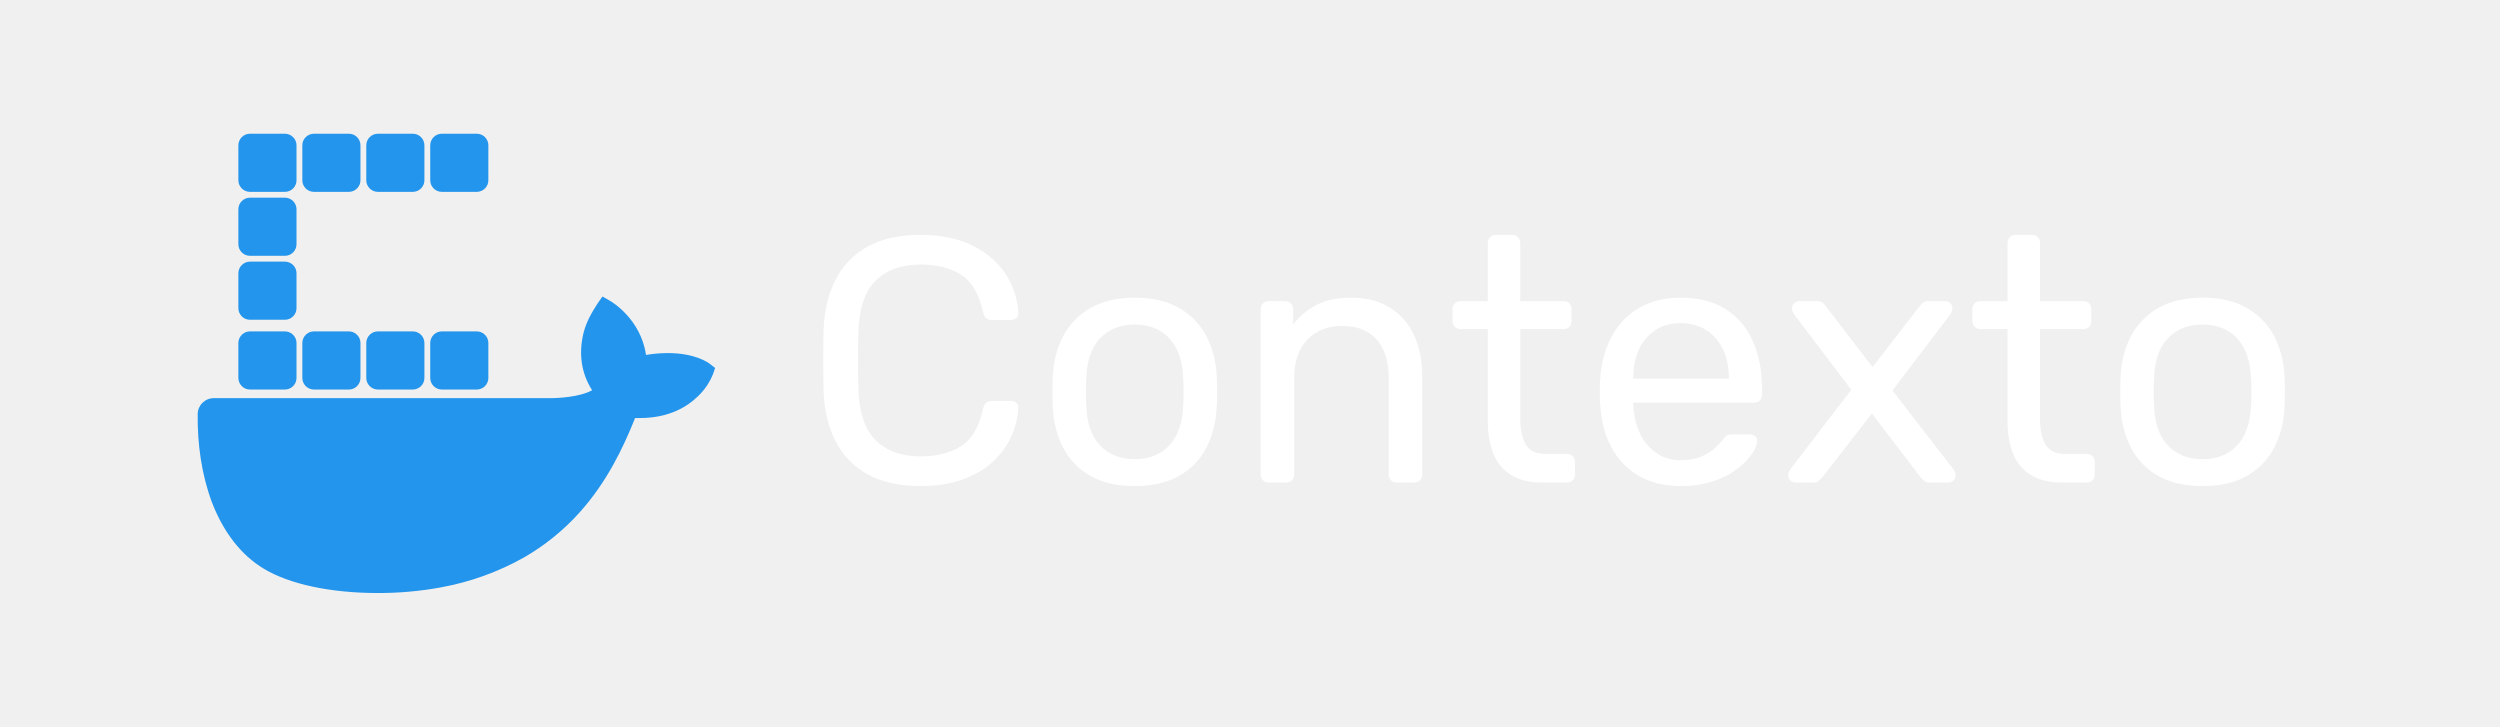
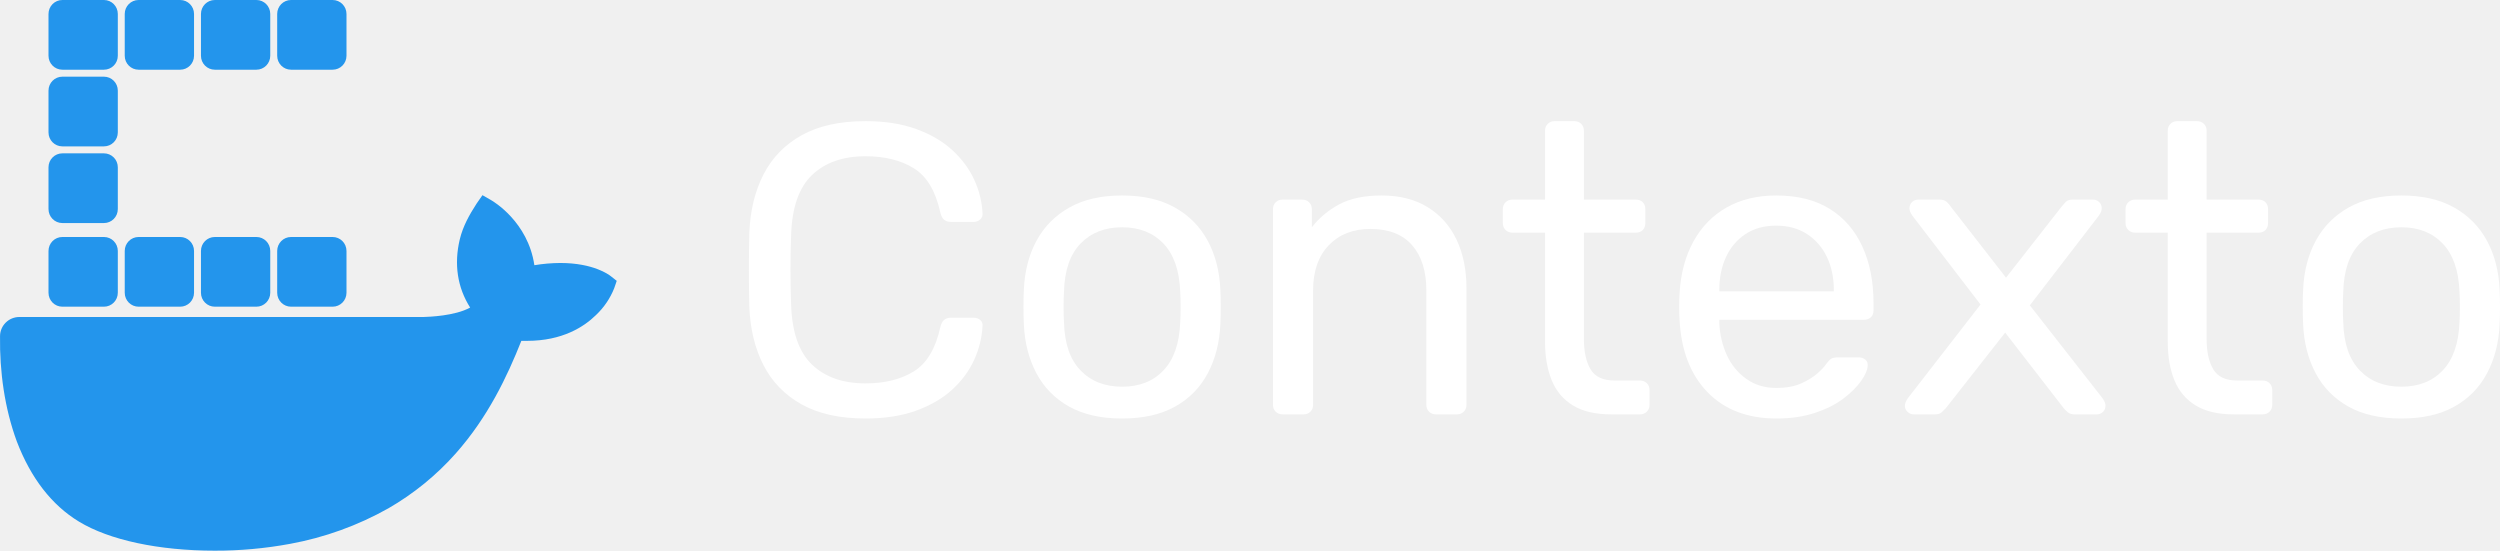
- <svg xmlns="http://www.w3.org/2000/svg" width="430px" height="125px" viewBox="0 0 430 125" version="1.1">
-   <g id="Github-logo" stroke="none" stroke-width="1" fill="none" fill-rule="evenodd">
-     <g id="Group" transform="translate(34, 23)" fill-rule="nonzero">
+ <svg xmlns="http://www.w3.org/2000/svg" width="227px" height="50px" viewBox="0 0 227 50" version="1.1">
+   <g id="Github-logo-dark" stroke="none" stroke-width="1" fill="none" fill-rule="evenodd">
+     <g id="Group" fill-rule="nonzero">
      <g id="icons8-docker" fill="#2395EC">
-         <path d="M88.122,39.605 C87.88,39.415 85.624,37.729 80.864,37.729 C79.606,37.735 78.353,37.841 77.114,38.048 C76.193,31.801 71.136,28.866 70.902,28.73 L69.624,28 L68.782,29.199 C67.729,30.812 66.799,32.477 66.348,34.345 C65.495,37.912 66.013,41.26 67.845,44.123 C65.631,45.343 61.859,45.451 61.142,45.477 L2.792,45.477 C1.258,45.479 0.014,46.706 0.004,48.222 C-0.064,53.312 0.66,58.564 2.43,63.343 C4.452,68.591 7.463,72.457 11.378,74.822 C15.765,77.48 22.893,79 30.973,79 C34.623,79.011 38.267,78.685 41.855,78.024 C46.843,77.117 51.644,75.392 56.057,72.921 C59.693,70.837 62.966,68.187 65.75,65.071 C70.402,59.86 73.173,54.059 75.234,48.902 C75.511,48.902 75.788,48.902 76.055,48.902 C81.15,48.902 84.281,46.885 86.008,45.195 C87.156,44.117 88.053,42.804 88.634,41.35 L89,40.292 L88.122,39.605 Z" id="Path" />
-         <path d="M15,44 L9,44 C7.896,44 7,43.104 7,42 L7,36 C7,34.896 7.896,34 9,34 L15,34 C16.104,34 17,34.896 17,36 L17,42 C17,43.104 16.104,44 15,44 Z" id="Path" />
-         <path d="M26,44 L20,44 C18.896,44 18,43.104 18,42 L18,36 C18,34.896 18.896,34 20,34 L26,34 C27.104,34 28,34.896 28,36 L28,42 C28,43.104 27.104,44 26,44 Z" id="Path" />
-         <path d="M37,44 L31,44 C29.896,44 29,43.104 29,42 L29,36 C29,34.896 29.896,34 31,34 L37,34 C38.104,34 39,34.896 39,36 L39,42 C39,43.104 38.104,44 37,44 Z" id="Path" />
-         <path d="M48,44 L42,44 C40.896,44 40,43.104 40,42 L40,36 C40,34.896 40.896,34 42,34 L48,34 C49.104,34 50,34.896 50,36 L50,42 C50,43.104 49.104,44 48,44 Z" id="Path" />
-         <path d="M26,10 L20,10 C18.896,10 18,9.104 18,8 L18,2 C18,0.896 18.896,0 20,0 L26,0 C27.104,0 28,0.896 28,2 L28,8 C28,9.104 27.104,10 26,10 Z" id="Path" />
-         <path d="M37,10 L31,10 C29.896,10 29,9.104 29,8 L29,2 C29,0.896 29.896,0 31,0 L37,0 C38.104,0 39,0.896 39,2 L39,8 C39,9.104 38.104,10 37,10 Z" id="Path" />
-         <path d="M15,10 L9,10 C7.896,10 7,9.104 7,8 L7,2 C7,0.896 7.896,0 9,0 L15,0 C16.104,0 17,0.896 17,2 L17,8 C17,9.104 16.104,10 15,10 Z" id="Path" />
-         <path d="M48,10 L42,10 C40.896,10 40,9.104 40,8 L40,2 C40,0.896 40.896,0 42,0 L48,0 C49.104,0 50,0.896 50,2 L50,8 C50,9.104 49.104,10 48,10 Z" id="Path" />
-         <path d="M15,32 L9,32 C7.896,32 7,31.104 7,30 L7,24 C7,22.896 7.896,22 9,22 L15,22 C16.104,22 17,22.896 17,24 L17,30 C17,31.104 16.104,32 15,32 Z" id="Path" />
-         <path d="M15,21 L9,21 C7.896,21 7,20.104 7,19 L7,13 C7,11.896 7.896,11 9,11 L15,11 C16.104,11 17,11.896 17,13 L17,19 C17,20.104 16.104,21 15,21 Z" id="Path" />
+         <path d="M55.447,25.066 C55.295,24.946 53.876,23.879 50.88,23.879 C50.089,23.883 49.301,23.95 48.521,24.081 C47.941,20.127 44.759,18.27 44.612,18.184 L43.808,17.722 L43.279,18.481 C42.616,19.501 42.031,20.555 41.747,21.737 C41.21,23.995 41.536,26.114 42.689,27.926 C41.296,28.698 38.922,28.766 38.471,28.783 L1.757,28.783 C0.792,28.784 0.009,29.561 0.003,30.52 C-0.04,33.742 0.415,37.066 1.529,40.09 C2.802,43.412 4.696,45.859 7.159,47.356 C9.919,49.038 14.404,50 19.489,50 C21.785,50.007 24.078,49.801 26.336,49.382 C29.474,48.808 32.495,47.717 35.272,46.152 C37.56,44.833 39.619,43.156 41.371,41.184 C44.298,37.886 46.041,34.214 47.338,30.95 C47.513,30.95 47.687,30.95 47.855,30.95 C51.06,30.95 53.031,29.674 54.117,28.605 C54.84,27.922 55.404,27.091 55.77,26.171 L56,25.501 L55.447,25.066 Z" id="Path" />
+         <path d="M9.438,27.848 L5.663,27.848 C4.968,27.848 4.404,27.281 4.404,26.582 L4.404,22.785 C4.404,22.086 4.968,21.519 5.663,21.519 L9.438,21.519 C10.133,21.519 10.697,22.086 10.697,22.785 L10.697,26.582 C10.697,27.281 10.133,27.848 9.438,27.848 Z" id="Path" />
+         <path d="M16.36,27.848 L12.584,27.848 C11.89,27.848 11.326,27.281 11.326,26.582 L11.326,22.785 C11.326,22.086 11.89,21.519 12.584,21.519 L16.36,21.519 C17.054,21.519 17.618,22.086 17.618,22.785 L17.618,26.582 C17.618,27.281 17.054,27.848 16.36,27.848 Z" id="Path" />
+         <path d="M23.281,27.848 L19.506,27.848 C18.811,27.848 18.247,27.281 18.247,26.582 L18.247,22.785 C18.247,22.086 18.811,21.519 19.506,21.519 L23.281,21.519 C23.976,21.519 24.539,22.086 24.539,22.785 L24.539,26.582 C24.539,27.281 23.976,27.848 23.281,27.848 Z" id="Path" />
+         <path d="M30.202,27.848 L26.427,27.848 C25.732,27.848 25.169,27.281 25.169,26.582 L25.169,22.785 C25.169,22.086 25.732,21.519 26.427,21.519 L30.202,21.519 C30.897,21.519 31.461,22.086 31.461,22.785 L31.461,26.582 C31.461,27.281 30.897,27.848 30.202,27.848 Z" id="Path" />
+         <path d="M16.36,6.329 L12.584,6.329 C11.89,6.329 11.326,5.762 11.326,5.063 L11.326,1.266 C11.326,0.567 11.89,0 12.584,0 L16.36,0 C17.054,0 17.618,0.567 17.618,1.266 L17.618,5.063 C17.618,5.762 17.054,6.329 16.36,6.329 Z" id="Path" />
+         <path d="M23.281,6.329 L19.506,6.329 C18.811,6.329 18.247,5.762 18.247,5.063 L18.247,1.266 C18.247,0.567 18.811,0 19.506,0 L23.281,0 C23.976,0 24.539,0.567 24.539,1.266 L24.539,5.063 C24.539,5.762 23.976,6.329 23.281,6.329 Z" id="Path" />
+         <path d="M9.438,6.329 L5.663,6.329 C4.968,6.329 4.404,5.762 4.404,5.063 L4.404,1.266 C4.404,0.567 4.968,0 5.663,0 L9.438,0 C10.133,0 10.697,0.567 10.697,1.266 L10.697,5.063 C10.697,5.762 10.133,6.329 9.438,6.329 Z" id="Path" />
+         <path d="M30.202,6.329 L26.427,6.329 C25.732,6.329 25.169,5.762 25.169,5.063 L25.169,1.266 C25.169,0.567 25.732,0 26.427,0 L30.202,0 C30.897,0 31.461,0.567 31.461,1.266 L31.461,5.063 C31.461,5.762 30.897,6.329 30.202,6.329 Z" id="Path" />
+         <path d="M9.438,20.253 L5.663,20.253 C4.968,20.253 4.404,19.686 4.404,18.987 L4.404,15.19 C4.404,14.491 4.968,13.924 5.663,13.924 L9.438,13.924 C10.133,13.924 10.697,14.491 10.697,15.19 L10.697,18.987 C10.697,19.686 10.133,20.253 9.438,20.253 Z" id="Path" />
+         <path d="M9.438,13.291 L5.663,13.291 C4.968,13.291 4.404,12.724 4.404,12.025 L4.404,8.228 C4.404,7.529 4.968,6.962 5.663,6.962 L9.438,6.962 C10.133,6.962 10.697,7.529 10.697,8.228 L10.697,12.025 C10.697,12.724 10.133,13.291 9.438,13.291 Z" id="Path" />
      </g>
-       <g id="Contexto" transform="translate(107.6, 17.4)" fill="#FFFFFF">
-         <path d="M16.74,43.2 C13.06,43.2 10.01,42.52 7.59,41.16 C5.17,39.8 3.34,37.9 2.1,35.46 C0.86,33.02 0.18,30.18 0.06,26.94 C0.02,25.3 0,23.54 0,21.66 C0,19.78 0.02,17.98 0.06,16.26 C0.18,13.02 0.86,10.18 2.1,7.74 C3.34,5.3 5.17,3.4 7.59,2.04 C10.01,0.68 13.06,0 16.74,0 C19.5,0 21.92,0.38 24,1.14 C26.08,1.9 27.81,2.92 29.19,4.2 C30.57,5.48 31.62,6.91 32.34,8.49 C33.06,10.07 33.46,11.7 33.54,13.38 C33.58,13.74 33.47,14.04 33.21,14.28 C32.95,14.52 32.64,14.64 32.28,14.64 L28.98,14.64 C28.62,14.64 28.31,14.54 28.05,14.34 C27.79,14.14 27.6,13.78 27.48,13.26 C26.8,10.14 25.53,8 23.67,6.84 C21.81,5.68 19.5,5.1 16.74,5.1 C13.5,5.1 10.94,6.01 9.06,7.83 C7.18,9.65 6.18,12.56 6.06,16.56 C5.94,19.84 5.94,23.2 6.06,26.64 C6.18,30.64 7.18,33.55 9.06,35.37 C10.94,37.19 13.5,38.1 16.74,38.1 C19.5,38.1 21.81,37.52 23.67,36.36 C25.53,35.2 26.8,33.06 27.48,29.94 C27.6,29.42 27.79,29.06 28.05,28.86 C28.31,28.66 28.62,28.56 28.98,28.56 L32.28,28.56 C32.64,28.56 32.95,28.67 33.21,28.89 C33.47,29.11 33.58,29.4 33.54,29.76 C33.46,31.44 33.06,33.08 32.34,34.68 C31.62,36.28 30.57,37.72 29.19,39 C27.81,40.28 26.08,41.3 24,42.06 C21.92,42.82 19.5,43.2 16.74,43.2 Z" id="Path" />
-         <path d="M53.58,43.2 C50.54,43.2 48,42.62 45.96,41.46 C43.92,40.3 42.36,38.69 41.28,36.63 C40.2,34.57 39.6,32.22 39.48,29.58 C39.44,28.9 39.42,28.03 39.42,26.97 C39.42,25.91 39.44,25.06 39.48,24.42 C39.6,21.74 40.21,19.38 41.31,17.34 C42.41,15.3 43.98,13.7 46.02,12.54 C48.06,11.38 50.58,10.8 53.58,10.8 C56.58,10.8 59.1,11.38 61.14,12.54 C63.18,13.7 64.75,15.3 65.85,17.34 C66.95,19.38 67.56,21.74 67.68,24.42 C67.72,25.06 67.74,25.91 67.74,26.97 C67.74,28.03 67.72,28.9 67.68,29.58 C67.56,32.22 66.96,34.57 65.88,36.63 C64.8,38.69 63.24,40.3 61.2,41.46 C59.16,42.62 56.62,43.2 53.58,43.2 Z M53.58,38.58 C56.06,38.58 58.04,37.79 59.52,36.21 C61,34.63 61.8,32.32 61.92,29.28 C61.96,28.68 61.98,27.92 61.98,27 C61.98,26.08 61.96,25.32 61.92,24.72 C61.8,21.68 61,19.37 59.52,17.79 C58.04,16.21 56.06,15.42 53.58,15.42 C51.1,15.42 49.11,16.21 47.61,17.79 C46.11,19.37 45.32,21.68 45.24,24.72 C45.2,25.32 45.18,26.08 45.18,27 C45.18,27.92 45.2,28.68 45.24,29.28 C45.32,32.32 46.11,34.63 47.61,36.21 C49.11,37.79 51.1,38.58 53.58,38.58 Z" id="Shape" />
-         <path d="M76.62,42.6 C76.22,42.6 75.89,42.47 75.63,42.21 C75.37,41.95 75.24,41.62 75.24,41.22 L75.24,12.78 C75.24,12.38 75.37,12.05 75.63,11.79 C75.89,11.53 76.22,11.4 76.62,11.4 L79.44,11.4 C79.84,11.4 80.17,11.53 80.43,11.79 C80.69,12.05 80.82,12.38 80.82,12.78 L80.82,15.42 C81.86,14.06 83.17,12.95 84.75,12.09 C86.33,11.23 88.36,10.8 90.84,10.8 C93.44,10.8 95.65,11.37 97.47,12.51 C99.29,13.65 100.67,15.23 101.61,17.25 C102.55,19.27 103.02,21.62 103.02,24.3 L103.02,41.22 C103.02,41.62 102.89,41.95 102.63,42.21 C102.37,42.47 102.04,42.6 101.64,42.6 L98.64,42.6 C98.24,42.6 97.91,42.47 97.65,42.21 C97.39,41.95 97.26,41.62 97.26,41.22 L97.26,24.6 C97.26,21.8 96.58,19.61 95.22,18.03 C93.86,16.45 91.86,15.66 89.22,15.66 C86.74,15.66 84.75,16.45 83.25,18.03 C81.75,19.61 81,21.8 81,24.6 L81,41.22 C81,41.62 80.87,41.95 80.61,42.21 C80.35,42.47 80.02,42.6 79.62,42.6 L76.62,42.6 Z" id="Path" />
-         <path d="M123.78,42.6 C121.54,42.6 119.72,42.17 118.32,41.31 C116.92,40.45 115.9,39.23 115.26,37.65 C114.62,36.07 114.3,34.2 114.3,32.04 L114.3,16.2 L109.62,16.2 C109.22,16.2 108.89,16.07 108.63,15.81 C108.37,15.55 108.24,15.22 108.24,14.82 L108.24,12.78 C108.24,12.38 108.37,12.05 108.63,11.79 C108.89,11.53 109.22,11.4 109.62,11.4 L114.3,11.4 L114.3,1.38 C114.3,0.98 114.43,0.65 114.69,0.39 C114.95,0.13 115.28,0 115.68,0 L118.5,0 C118.9,0 119.23,0.13 119.49,0.39 C119.75,0.65 119.88,0.98 119.88,1.38 L119.88,11.4 L127.32,11.4 C127.76,11.4 128.1,11.53 128.34,11.79 C128.58,12.05 128.7,12.38 128.7,12.78 L128.7,14.82 C128.7,15.22 128.58,15.55 128.34,15.81 C128.1,16.07 127.76,16.2 127.32,16.2 L119.88,16.2 L119.88,31.62 C119.88,33.5 120.2,34.98 120.84,36.06 C121.48,37.14 122.62,37.68 124.26,37.68 L127.92,37.68 C128.32,37.68 128.65,37.81 128.91,38.07 C129.17,38.33 129.3,38.66 129.3,39.06 L129.3,41.22 C129.3,41.62 129.17,41.95 128.91,42.21 C128.65,42.47 128.32,42.6 127.92,42.6 L123.78,42.6 Z" id="Path" />
-         <path d="M147.54,43.2 C143.38,43.2 140.08,41.93 137.64,39.39 C135.2,36.85 133.86,33.38 133.62,28.98 C133.58,28.46 133.56,27.79 133.56,26.97 C133.56,26.15 133.58,25.48 133.62,24.96 C133.78,22.12 134.44,19.63 135.6,17.49 C136.76,15.35 138.35,13.7 140.37,12.54 C142.39,11.38 144.76,10.8 147.48,10.8 C150.52,10.8 153.07,11.44 155.13,12.72 C157.19,14 158.76,15.82 159.84,18.18 C160.92,20.54 161.46,23.3 161.46,26.46 L161.46,27.48 C161.46,27.92 161.33,28.26 161.07,28.5 C160.81,28.74 160.48,28.86 160.08,28.86 L139.32,28.86 C139.32,28.9 139.32,28.98 139.32,29.1 C139.32,29.22 139.32,29.32 139.32,29.4 C139.4,31.04 139.76,32.57 140.4,33.99 C141.04,35.41 141.97,36.56 143.19,37.44 C144.41,38.32 145.84,38.76 147.48,38.76 C148.92,38.76 150.12,38.54 151.08,38.1 C152.04,37.66 152.82,37.17 153.42,36.63 C154.02,36.09 154.42,35.66 154.62,35.34 C154.98,34.86 155.26,34.57 155.46,34.47 C155.66,34.37 155.98,34.32 156.42,34.32 L159.36,34.32 C159.72,34.32 160.03,34.43 160.29,34.65 C160.55,34.87 160.66,35.18 160.62,35.58 C160.58,36.18 160.26,36.91 159.66,37.77 C159.06,38.63 158.21,39.48 157.11,40.32 C156.01,41.16 154.65,41.85 153.03,42.39 C151.41,42.93 149.58,43.2 147.54,43.2 Z M139.32,24.72 L155.76,24.72 L155.76,24.54 C155.76,22.74 155.43,21.14 154.77,19.74 C154.11,18.34 153.16,17.23 151.92,16.41 C150.68,15.59 149.2,15.18 147.48,15.18 C145.76,15.18 144.29,15.59 143.07,16.41 C141.85,17.23 140.92,18.34 140.28,19.74 C139.64,21.14 139.32,22.74 139.32,24.54 L139.32,24.72 Z" id="Shape" />
-         <path d="M167.22,42.6 C166.9,42.6 166.61,42.48 166.35,42.24 C166.09,42 165.96,41.7 165.96,41.34 C165.96,41.22 165.99,41.07 166.05,40.89 C166.11,40.71 166.22,40.5 166.38,40.26 L176.82,26.64 L167.04,13.74 C166.88,13.5 166.77,13.3 166.71,13.14 C166.65,12.98 166.62,12.82 166.62,12.66 C166.62,12.3 166.74,12 166.98,11.76 C167.22,11.52 167.52,11.4 167.88,11.4 L170.94,11.4 C171.38,11.4 171.72,11.51 171.96,11.73 C172.2,11.95 172.38,12.16 172.5,12.36 L180.48,22.74 L188.46,12.42 C188.62,12.22 188.81,12 189.03,11.76 C189.25,11.52 189.58,11.4 190.02,11.4 L192.96,11.4 C193.32,11.4 193.62,11.52 193.86,11.76 C194.1,12 194.22,12.3 194.22,12.66 C194.22,12.82 194.19,12.98 194.13,13.14 C194.07,13.3 193.96,13.5 193.8,13.74 L183.9,26.76 L194.34,40.26 C194.5,40.5 194.61,40.7 194.67,40.86 C194.73,41.02 194.76,41.18 194.76,41.34 C194.76,41.7 194.64,42 194.4,42.24 C194.16,42.48 193.86,42.6 193.5,42.6 L190.32,42.6 C189.92,42.6 189.6,42.5 189.36,42.3 C189.12,42.1 188.92,41.9 188.76,41.7 L180.36,30.72 L171.84,41.7 C171.68,41.86 171.49,42.05 171.27,42.27 C171.05,42.49 170.72,42.6 170.28,42.6 L167.22,42.6 Z" id="Path" />
-         <path d="M213.18,42.6 C210.94,42.6 209.12,42.17 207.72,41.31 C206.32,40.45 205.3,39.23 204.66,37.65 C204.02,36.07 203.7,34.2 203.7,32.04 L203.7,16.2 L199.02,16.2 C198.62,16.2 198.29,16.07 198.03,15.81 C197.77,15.55 197.64,15.22 197.64,14.82 L197.64,12.78 C197.64,12.38 197.77,12.05 198.03,11.79 C198.29,11.53 198.62,11.4 199.02,11.4 L203.7,11.4 L203.7,1.38 C203.7,0.98 203.83,0.65 204.09,0.39 C204.35,0.13 204.68,0 205.08,0 L207.9,0 C208.3,0 208.63,0.13 208.89,0.39 C209.15,0.65 209.28,0.98 209.28,1.38 L209.28,11.4 L216.72,11.4 C217.16,11.4 217.5,11.53 217.74,11.79 C217.98,12.05 218.1,12.38 218.1,12.78 L218.1,14.82 C218.1,15.22 217.98,15.55 217.74,15.81 C217.5,16.07 217.16,16.2 216.72,16.2 L209.28,16.2 L209.28,31.62 C209.28,33.5 209.6,34.98 210.24,36.06 C210.88,37.14 212.02,37.68 213.66,37.68 L217.32,37.68 C217.72,37.68 218.05,37.81 218.31,38.07 C218.57,38.33 218.7,38.66 218.7,39.06 L218.7,41.22 C218.7,41.62 218.57,41.95 218.31,42.21 C218.05,42.47 217.72,42.6 217.32,42.6 L213.18,42.6 Z" id="Path" />
-         <path d="M237.24,43.2 C234.2,43.2 231.66,42.62 229.62,41.46 C227.58,40.3 226.02,38.69 224.94,36.63 C223.86,34.57 223.26,32.22 223.14,29.58 C223.1,28.9 223.08,28.03 223.08,26.97 C223.08,25.91 223.1,25.06 223.14,24.42 C223.26,21.74 223.87,19.38 224.97,17.34 C226.07,15.3 227.64,13.7 229.68,12.54 C231.72,11.38 234.24,10.8 237.24,10.8 C240.24,10.8 242.76,11.38 244.8,12.54 C246.84,13.7 248.41,15.3 249.51,17.34 C250.61,19.38 251.22,21.74 251.34,24.42 C251.38,25.06 251.4,25.91 251.4,26.97 C251.4,28.03 251.38,28.9 251.34,29.58 C251.22,32.22 250.62,34.57 249.54,36.63 C248.46,38.69 246.9,40.3 244.86,41.46 C242.82,42.62 240.28,43.2 237.24,43.2 Z M237.24,38.58 C239.72,38.58 241.7,37.79 243.18,36.21 C244.66,34.63 245.46,32.32 245.58,29.28 C245.62,28.68 245.64,27.92 245.64,27 C245.64,26.08 245.62,25.32 245.58,24.72 C245.46,21.68 244.66,19.37 243.18,17.79 C241.7,16.21 239.72,15.42 237.24,15.42 C234.76,15.42 232.77,16.21 231.27,17.79 C229.77,19.37 228.98,21.68 228.9,24.72 C228.86,25.32 228.84,26.08 228.84,27 C228.84,27.92 228.86,28.68 228.9,29.28 C228.98,32.32 229.77,34.63 231.27,36.21 C232.77,37.79 234.76,38.58 237.24,38.58 Z" id="Shape" />
+       <g id="Contexto" transform="translate(68, 11)" fill="#FFFFFF">
+         <path d="M10.587,27 C8.26,27 6.331,26.575 4.8,25.725 C3.27,24.875 2.112,23.688 1.328,22.163 C0.544,20.637 0.114,18.863 0.038,16.837 C0.013,15.812 0,14.713 0,13.537 C0,12.363 0.013,11.238 0.038,10.162 C0.114,8.137 0.544,6.362 1.328,4.838 C2.112,3.312 3.27,2.125 4.8,1.275 C6.331,0.425 8.26,0 10.587,0 C12.333,0 13.863,0.237 15.179,0.713 C16.495,1.188 17.589,1.825 18.461,2.625 C19.334,3.425 19.998,4.319 20.454,5.306 C20.909,6.294 21.162,7.312 21.213,8.363 C21.238,8.588 21.168,8.775 21.004,8.925 C20.839,9.075 20.643,9.15 20.416,9.15 L18.329,9.15 C18.101,9.15 17.905,9.088 17.74,8.963 C17.576,8.838 17.456,8.613 17.38,8.287 C16.95,6.338 16.147,5 14.97,4.275 C13.794,3.55 12.333,3.188 10.587,3.188 C8.538,3.188 6.919,3.756 5.73,4.894 C4.541,6.031 3.909,7.85 3.833,10.35 C3.757,12.4 3.757,14.5 3.833,16.65 C3.909,19.15 4.541,20.969 5.73,22.106 C6.919,23.244 8.538,23.812 10.587,23.812 C12.333,23.812 13.794,23.45 14.97,22.725 C16.147,22 16.95,20.663 17.38,18.712 C17.456,18.387 17.576,18.163 17.74,18.038 C17.905,17.913 18.101,17.85 18.329,17.85 L20.416,17.85 C20.643,17.85 20.839,17.919 21.004,18.056 C21.168,18.194 21.238,18.375 21.213,18.6 C21.162,19.65 20.909,20.675 20.454,21.675 C19.998,22.675 19.334,23.575 18.461,24.375 C17.589,25.175 16.495,25.812 15.179,26.288 C13.863,26.762 12.333,27 10.587,27 Z" id="Path" />
+         <path d="M33.887,27 C31.964,27 30.358,26.637 29.068,25.913 C27.778,25.188 26.791,24.181 26.108,22.894 C25.425,21.606 25.045,20.137 24.969,18.488 C24.944,18.062 24.932,17.519 24.932,16.856 C24.932,16.194 24.944,15.662 24.969,15.262 C25.045,13.588 25.431,12.113 26.127,10.838 C26.823,9.562 27.816,8.562 29.106,7.838 C30.396,7.112 31.99,6.75 33.887,6.75 C35.784,6.75 37.378,7.112 38.668,7.838 C39.959,8.562 40.952,9.562 41.647,10.838 C42.343,12.113 42.729,13.588 42.805,15.262 C42.83,15.662 42.843,16.194 42.843,16.856 C42.843,17.519 42.83,18.062 42.805,18.488 C42.729,20.137 42.349,21.606 41.666,22.894 C40.983,24.181 39.997,25.188 38.706,25.913 C37.416,26.637 35.81,27 33.887,27 Z M33.887,24.113 C35.456,24.113 36.708,23.619 37.644,22.631 C38.58,21.644 39.086,20.2 39.162,18.3 C39.187,17.925 39.2,17.45 39.2,16.875 C39.2,16.3 39.187,15.825 39.162,15.45 C39.086,13.55 38.58,12.106 37.644,11.119 C36.708,10.131 35.456,9.637 33.887,9.637 C32.319,9.637 31.06,10.131 30.111,11.119 C29.163,12.106 28.663,13.55 28.612,15.45 C28.587,15.825 28.574,16.3 28.574,16.875 C28.574,17.45 28.587,17.925 28.612,18.3 C28.663,20.2 29.163,21.644 30.111,22.631 C31.06,23.619 32.319,24.113 33.887,24.113 Z" id="Shape" />
+         <path d="M48.459,26.625 C48.206,26.625 47.997,26.544 47.833,26.381 C47.668,26.219 47.586,26.012 47.586,25.762 L47.586,7.987 C47.586,7.737 47.668,7.531 47.833,7.369 C47.997,7.206 48.206,7.125 48.459,7.125 L50.242,7.125 C50.495,7.125 50.704,7.206 50.869,7.369 C51.033,7.531 51.115,7.737 51.115,7.987 L51.115,9.637 C51.773,8.787 52.602,8.094 53.601,7.556 C54.6,7.019 55.884,6.75 57.453,6.75 C59.097,6.75 60.495,7.106 61.646,7.819 C62.797,8.531 63.67,9.519 64.264,10.781 C64.859,12.044 65.156,13.512 65.156,15.188 L65.156,25.762 C65.156,26.012 65.074,26.219 64.909,26.381 C64.745,26.544 64.536,26.625 64.283,26.625 L62.386,26.625 C62.133,26.625 61.924,26.544 61.76,26.381 C61.595,26.219 61.513,26.012 61.513,25.762 L61.513,15.375 C61.513,13.625 61.083,12.256 60.223,11.269 C59.363,10.281 58.098,9.787 56.428,9.787 C54.859,9.787 53.601,10.281 52.652,11.269 C51.703,12.256 51.229,13.625 51.229,15.375 L51.229,25.762 C51.229,26.012 51.147,26.219 50.982,26.381 C50.818,26.544 50.609,26.625 50.356,26.625 L48.459,26.625 Z" id="Path" />
+         <path d="M78.286,26.625 C76.869,26.625 75.718,26.356 74.832,25.819 C73.947,25.281 73.302,24.519 72.897,23.531 C72.492,22.544 72.29,21.375 72.29,20.025 L72.29,10.125 L69.33,10.125 C69.077,10.125 68.868,10.044 68.704,9.881 C68.539,9.719 68.457,9.512 68.457,9.262 L68.457,7.987 C68.457,7.737 68.539,7.531 68.704,7.369 C68.868,7.206 69.077,7.125 69.33,7.125 L72.29,7.125 L72.29,0.863 C72.29,0.613 72.372,0.406 72.537,0.244 C72.701,0.081 72.91,0 73.163,0 L74.946,0 C75.199,0 75.408,0.081 75.572,0.244 C75.737,0.406 75.819,0.613 75.819,0.863 L75.819,7.125 L80.525,7.125 C80.803,7.125 81.018,7.206 81.17,7.369 C81.321,7.531 81.397,7.737 81.397,7.987 L81.397,9.262 C81.397,9.512 81.321,9.719 81.17,9.881 C81.018,10.044 80.803,10.125 80.525,10.125 L75.819,10.125 L75.819,19.762 C75.819,20.938 76.021,21.863 76.426,22.538 C76.831,23.212 77.552,23.55 78.589,23.55 L80.904,23.55 C81.157,23.55 81.366,23.631 81.53,23.794 C81.695,23.956 81.777,24.163 81.777,24.413 L81.777,25.762 C81.777,26.012 81.695,26.219 81.53,26.381 C81.366,26.544 81.157,26.625 80.904,26.625 L78.286,26.625 Z" id="Path" />
+         <path d="M93.313,27 C90.682,27 88.595,26.206 87.052,24.619 C85.508,23.031 84.661,20.863 84.509,18.113 C84.484,17.788 84.471,17.369 84.471,16.856 C84.471,16.344 84.484,15.925 84.509,15.6 C84.61,13.825 85.028,12.269 85.761,10.931 C86.495,9.594 87.501,8.562 88.778,7.838 C90.056,7.112 91.555,6.75 93.275,6.75 C95.198,6.75 96.81,7.15 98.113,7.95 C99.416,8.75 100.409,9.887 101.092,11.363 C101.775,12.838 102.117,14.562 102.117,16.538 L102.117,17.175 C102.117,17.45 102.034,17.663 101.87,17.812 C101.706,17.962 101.497,18.038 101.244,18.038 L88.114,18.038 C88.114,18.062 88.114,18.113 88.114,18.188 C88.114,18.262 88.114,18.325 88.114,18.375 C88.165,19.4 88.392,20.356 88.797,21.244 C89.202,22.131 89.79,22.85 90.562,23.4 C91.333,23.95 92.238,24.225 93.275,24.225 C94.186,24.225 94.945,24.087 95.552,23.812 C96.159,23.538 96.652,23.231 97.032,22.894 C97.411,22.556 97.664,22.288 97.791,22.087 C98.018,21.788 98.195,21.606 98.322,21.544 C98.448,21.481 98.651,21.45 98.929,21.45 L100.789,21.45 C101.016,21.45 101.212,21.519 101.377,21.656 C101.541,21.794 101.611,21.988 101.585,22.238 C101.56,22.613 101.358,23.069 100.978,23.606 C100.599,24.144 100.061,24.675 99.366,25.2 C98.67,25.725 97.81,26.156 96.785,26.494 C95.761,26.831 94.603,27 93.313,27 Z M88.114,15.45 L98.512,15.45 L98.512,15.338 C98.512,14.213 98.303,13.213 97.886,12.338 C97.468,11.463 96.867,10.769 96.083,10.256 C95.299,9.744 94.363,9.488 93.275,9.488 C92.187,9.488 91.257,9.744 90.486,10.256 C89.714,10.769 89.126,11.463 88.721,12.338 C88.316,13.213 88.114,14.213 88.114,15.338 L88.114,15.45 Z" id="Shape" />
+         <path d="M105.76,26.625 C105.557,26.625 105.374,26.55 105.209,26.4 C105.045,26.25 104.963,26.062 104.963,25.837 C104.963,25.762 104.982,25.669 105.02,25.556 C105.058,25.444 105.127,25.312 105.228,25.163 L111.831,16.65 L105.646,8.588 C105.545,8.438 105.475,8.312 105.437,8.213 C105.399,8.113 105.38,8.012 105.38,7.912 C105.38,7.688 105.456,7.5 105.608,7.35 C105.76,7.2 105.949,7.125 106.177,7.125 L108.112,7.125 C108.391,7.125 108.606,7.194 108.758,7.331 C108.909,7.469 109.023,7.6 109.099,7.725 L114.146,14.213 L119.193,7.763 C119.294,7.638 119.414,7.5 119.554,7.35 C119.693,7.2 119.901,7.125 120.18,7.125 L122.039,7.125 C122.267,7.125 122.457,7.2 122.608,7.35 C122.76,7.5 122.836,7.688 122.836,7.912 C122.836,8.012 122.817,8.113 122.779,8.213 C122.741,8.312 122.672,8.438 122.57,8.588 L116.309,16.725 L122.912,25.163 C123.013,25.312 123.083,25.438 123.121,25.538 C123.159,25.637 123.178,25.738 123.178,25.837 C123.178,26.062 123.102,26.25 122.95,26.4 C122.798,26.55 122.608,26.625 122.381,26.625 L120.369,26.625 C120.116,26.625 119.914,26.562 119.762,26.438 C119.611,26.312 119.484,26.188 119.383,26.062 L114.07,19.2 L108.682,26.062 C108.58,26.163 108.46,26.281 108.321,26.419 C108.182,26.556 107.973,26.625 107.695,26.625 L105.76,26.625 Z" id="Path" />
+         <path d="M134.827,26.625 C133.411,26.625 132.26,26.356 131.374,25.819 C130.489,25.281 129.844,24.519 129.439,23.531 C129.034,22.544 128.832,21.375 128.832,20.025 L128.832,10.125 L125.872,10.125 C125.619,10.125 125.41,10.044 125.246,9.881 C125.081,9.719 124.999,9.512 124.999,9.262 L124.999,7.987 C124.999,7.737 125.081,7.531 125.246,7.369 C125.41,7.206 125.619,7.125 125.872,7.125 L128.832,7.125 L128.832,0.863 C128.832,0.613 128.914,0.406 129.078,0.244 C129.243,0.081 129.452,0 129.705,0 L131.488,0 C131.741,0 131.95,0.081 132.114,0.244 C132.279,0.406 132.361,0.613 132.361,0.863 L132.361,7.125 L137.066,7.125 C137.345,7.125 137.56,7.206 137.711,7.369 C137.863,7.531 137.939,7.737 137.939,7.987 L137.939,9.262 C137.939,9.512 137.863,9.719 137.711,9.881 C137.56,10.044 137.345,10.125 137.066,10.125 L132.361,10.125 L132.361,19.762 C132.361,20.938 132.563,21.863 132.968,22.538 C133.373,23.212 134.094,23.55 135.131,23.55 L137.446,23.55 C137.699,23.55 137.908,23.631 138.072,23.794 C138.236,23.956 138.319,24.163 138.319,24.413 L138.319,25.762 C138.319,26.012 138.236,26.219 138.072,26.381 C137.908,26.544 137.699,26.625 137.446,26.625 L134.827,26.625 Z" id="Path" />
+         <path d="M150.044,27 C148.122,27 146.515,26.637 145.225,25.913 C143.935,25.188 142.948,24.181 142.265,22.894 C141.582,21.606 141.203,20.137 141.127,18.488 C141.101,18.062 141.089,17.519 141.089,16.856 C141.089,16.194 141.101,15.662 141.127,15.262 C141.203,13.588 141.588,12.113 142.284,10.838 C142.98,9.562 143.973,8.562 145.263,7.838 C146.553,7.112 148.147,6.75 150.044,6.75 C151.942,6.75 153.536,7.112 154.826,7.838 C156.116,8.562 157.109,9.562 157.805,10.838 C158.5,12.113 158.886,13.588 158.962,15.262 C158.987,15.662 159,16.194 159,16.856 C159,17.519 158.987,18.062 158.962,18.488 C158.886,20.137 158.507,21.606 157.824,22.894 C157.141,24.181 156.154,25.188 154.864,25.913 C153.574,26.637 151.967,27 150.044,27 Z M150.044,24.113 C151.613,24.113 152.865,23.619 153.801,22.631 C154.737,21.644 155.243,20.2 155.319,18.3 C155.344,17.925 155.357,17.45 155.357,16.875 C155.357,16.3 155.344,15.825 155.319,15.45 C155.243,13.55 154.737,12.106 153.801,11.119 C152.865,10.131 151.613,9.637 150.044,9.637 C148.476,9.637 147.217,10.131 146.269,11.119 C145.32,12.106 144.82,13.55 144.77,15.45 C144.744,15.825 144.732,16.3 144.732,16.875 C144.732,17.45 144.744,17.925 144.77,18.3 C144.82,20.2 145.32,21.644 146.269,22.631 C147.217,23.619 148.476,24.113 150.044,24.113 Z" id="Shape" />
      </g>
    </g>
  </g>
</svg>
